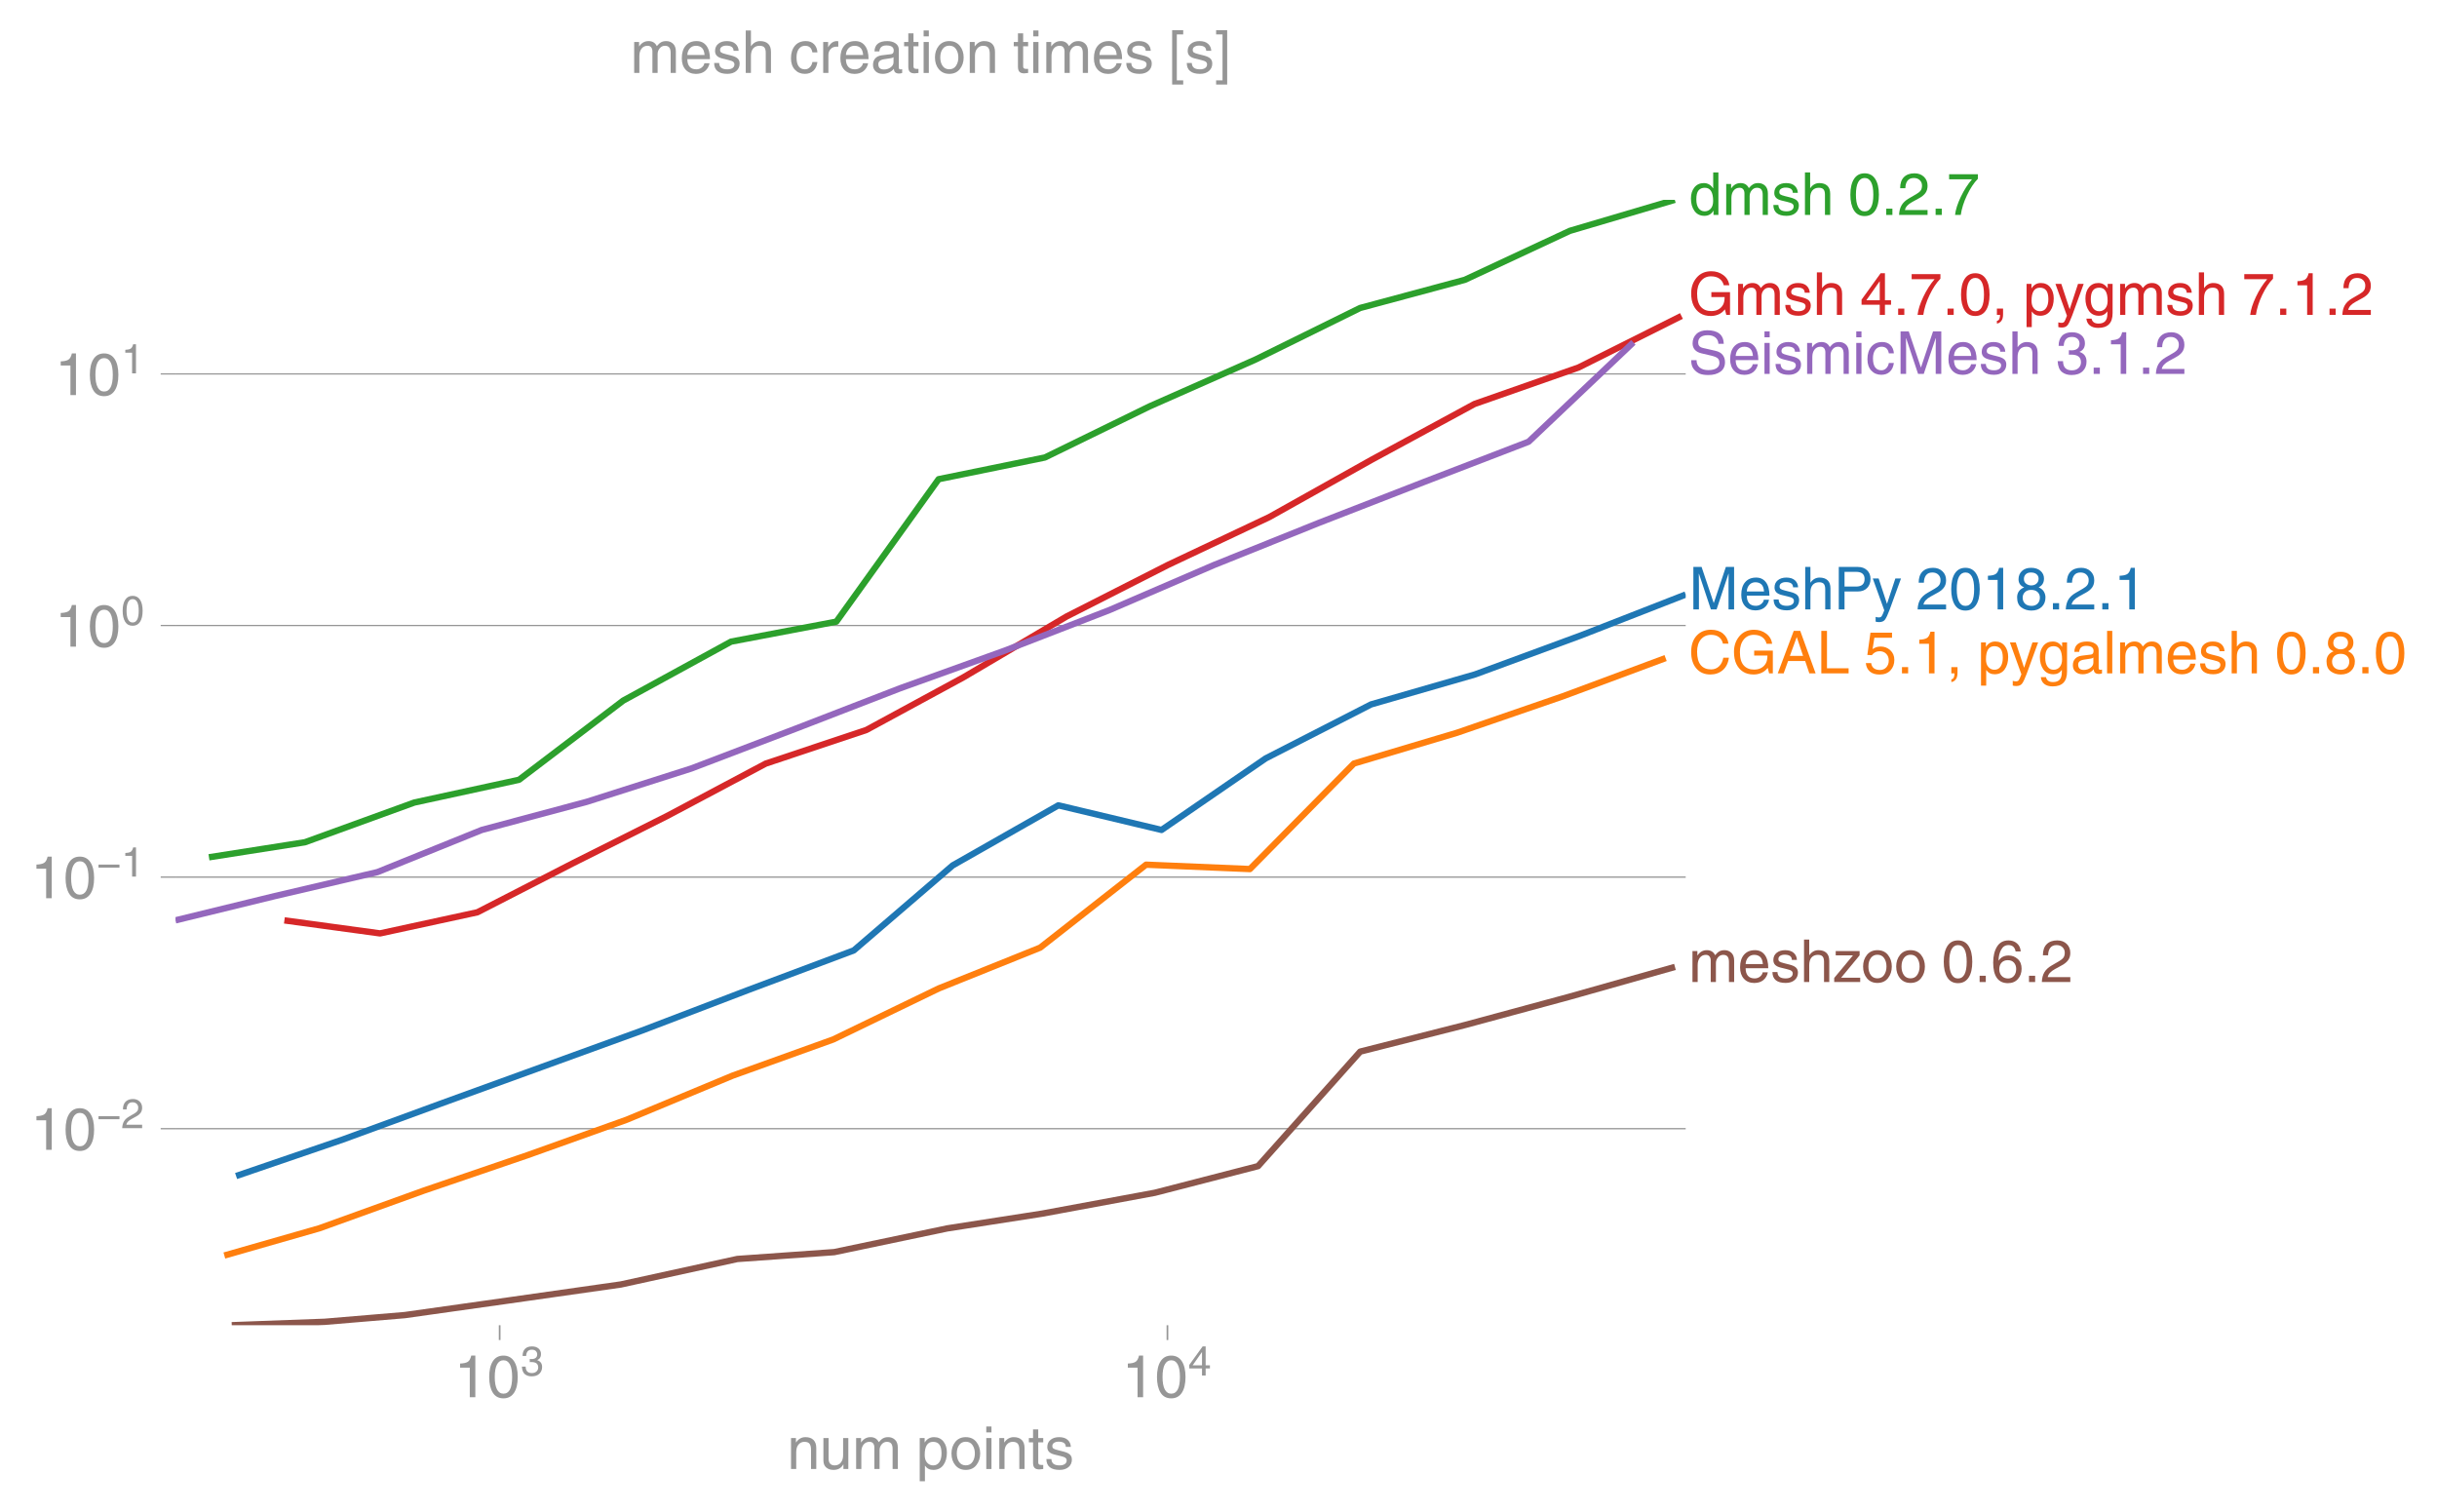
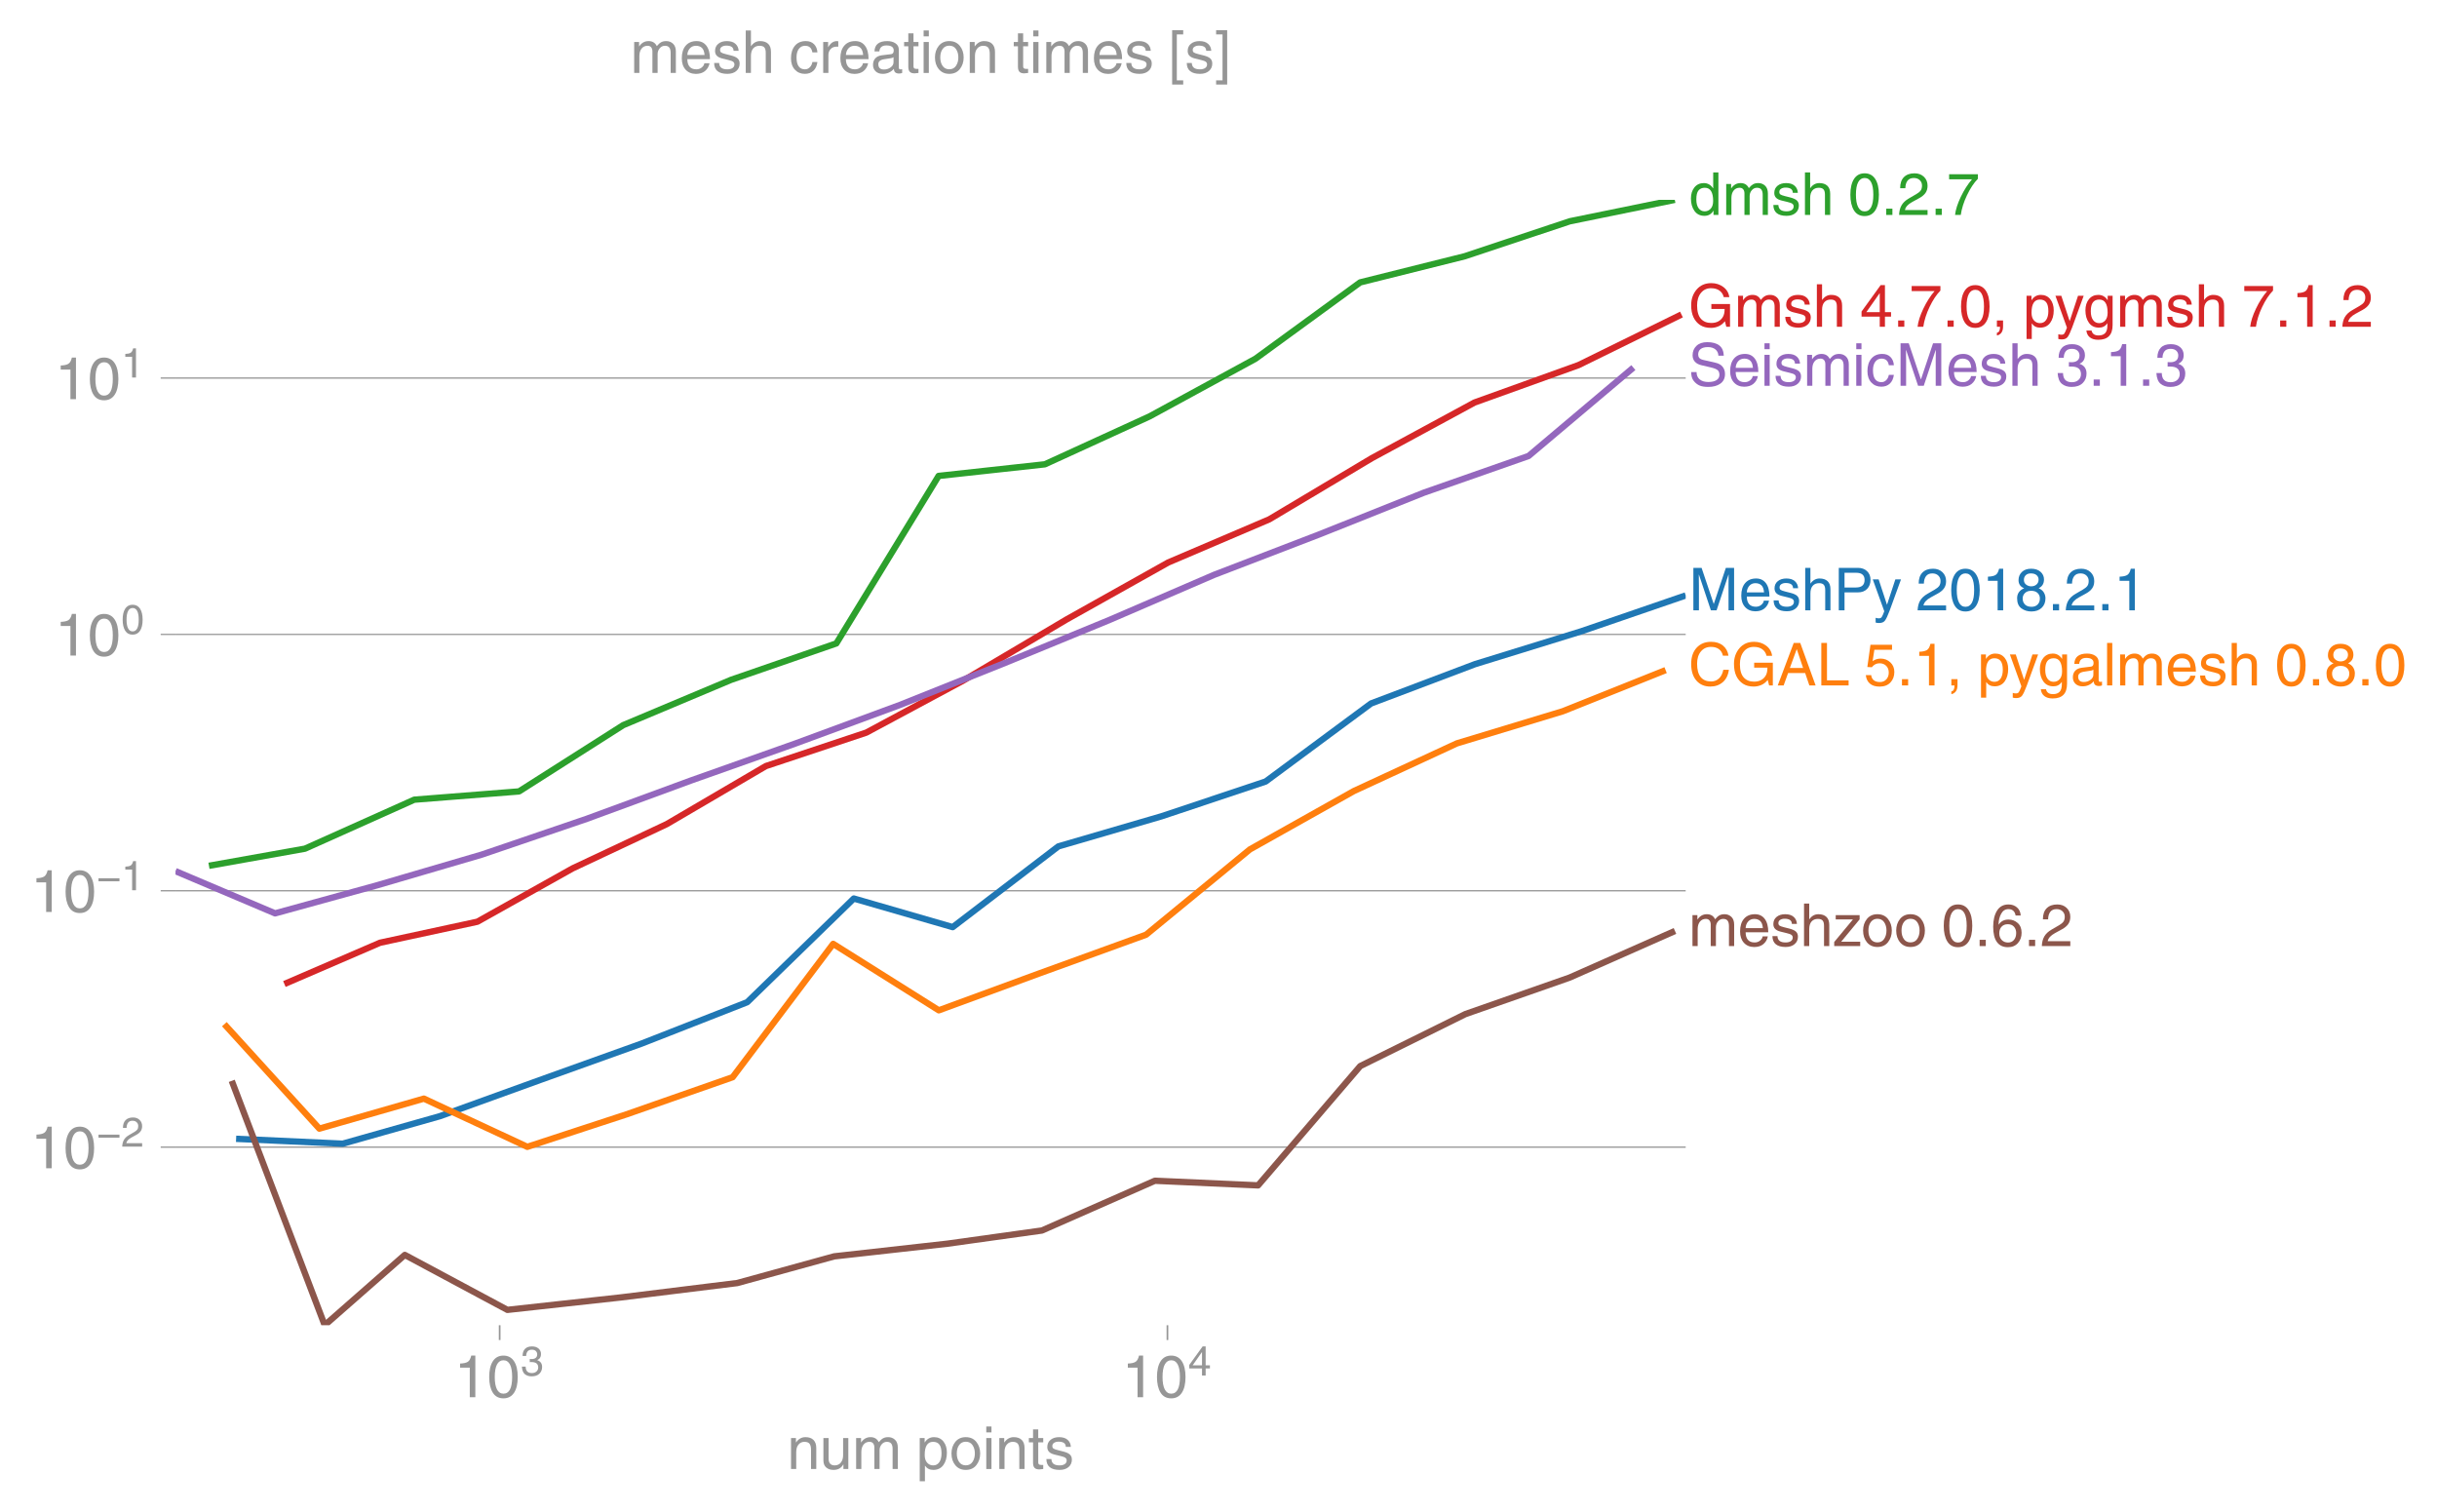
<svg xmlns="http://www.w3.org/2000/svg" xmlns:xlink="http://www.w3.org/1999/xlink" height="476.609" viewBox="0 0 576.281 357.457" width="768.375">
  <defs>
    <style>*{stroke-linecap:butt;stroke-linejoin:round}</style>
  </defs>
  <g id="figure_1">
    <path d="M0 357.457h576.281V0H0z" fill="none" id="patch_1" />
    <g id="axes_1">
      <path d="M41.5 313.361h357.12V47.25H41.5z" fill="none" id="patch_2" />
      <g id="matplotlib.axis_1">
        <g id="xtick_1">
          <g id="line2d_1">
            <defs>
-               <path d="M0 0v3.5" id="m2abc57629c" stroke="#969696" stroke-width=".4" />
-             </defs>
-             <use x="118.157" xlink:href="#m2abc57629c" y="313.361" fill="#969696" stroke="#969696" stroke-width=".4" />
+               <path d="M0 0v3.5" id="mc812dbef51" stroke="#969696" stroke-width=".4" />
+             </defs>
+             <use x="118.157" xlink:href="#mc812dbef51" y="313.361" fill="#969696" stroke="#969696" stroke-width=".4" />
          </g>
          <g transform="matrix(.14 0 0 -.14 107.377 330.41)" fill="#969696" id="text_1">
            <defs>
              <path d="M35.89 0h-9.374v49.906H10.109v6.985q8.594.28 12.782 2.75Q27.094 62.109 29 70.313h6.89z" id="HelveticaWorld-Regular-49" />
              <path d="M42.484 34.188q0 14.109-3.734 21.156-3.734 7.062-10.969 7.062-7.078 0-10.89-7.062-3.797-7.047-3.797-21.157 0-13.671 3.75-20.937Q20.609 6 27.78 6q7.235 0 10.969 7 3.734 7.016 3.734 21.188zm9.422 0q0-17.297-6.25-26.704-6.25-9.39-17.875-9.39-12.062 0-18.062 9.734-6 9.75-6 26.36 0 17.03 6.14 26.578 6.157 9.547 17.922 9.547 11.625 0 17.875-9.5t6.25-26.626z" id="HelveticaWorld-Regular-48" />
              <path d="M22.406 39.984q2.203-.187 4.594-.187 6.203 0 9.781 2.86 3.594 2.859 3.594 8.656 0 4.687-3.344 7.89-3.343 3.203-9.64 3.203-6.985 0-10.235-4.11-3.234-4.093-3.437-10.983h-8.64q0 10.984 5.765 16.984 5.765 6.016 16.937 6.016 9.922 0 15.828-5.11 5.907-5.094 5.907-13.39 0-10.704-9.032-14.5v-.204q11.72-4 11.72-16.406 0-9.906-6.595-16.265-6.593-6.344-18.703-6.344-9.906 0-16.312 5.203Q4.204 8.5 3.422 21.484H12.5q.203-8.109 4-11.797Q20.313 6 27.484 6q6.938 0 11.141 3.86 4.203 3.859 4.203 9.718 0 6.406-4.016 9.672-4 3.266-12.39 3.266-2 0-4.016-.094z" id="HelveticaWorld-Regular-51" />
            </defs>
            <use transform="translate(0 .173)" xlink:href="#HelveticaWorld-Regular-49" />
            <use transform="translate(55.615 .173)" xlink:href="#HelveticaWorld-Regular-48" />
            <use transform="matrix(.7 0 0 .7 112.146 36.781)" xlink:href="#HelveticaWorld-Regular-51" />
          </g>
        </g>
        <g id="xtick_2">
-           <use x="276.067" xlink:href="#m2abc57629c" y="313.361" fill="#969696" stroke="#969696" stroke-width=".4" id="line2d_2" />
+           <use x="276.067" xlink:href="#mc812dbef51" y="313.361" fill="#969696" stroke="#969696" stroke-width=".4" id="line2d_2" />
          <g transform="matrix(.14 0 0 -.14 265.287 330.41)" fill="#969696" id="text_2">
            <defs>
              <path d="M10.594 24.703h22.61v31.89h-.188zM42 17.093V0h-8.797v17.094H2.484v8.593L34.72 70.314H42v-45.61h10.297v-7.61z" id="HelveticaWorld-Regular-52" />
            </defs>
            <use transform="translate(0 .173)" xlink:href="#HelveticaWorld-Regular-49" />
            <use transform="translate(55.615 .173)" xlink:href="#HelveticaWorld-Regular-48" />
            <use transform="matrix(.7 0 0 .7 112.146 36.781)" xlink:href="#HelveticaWorld-Regular-52" />
          </g>
        </g>
        <g transform="matrix(.14 0 0 -.14 186.133 347.359)" fill="#969696" id="text_3">
          <defs>
            <path d="M49.219 0h-8.844v32.172q0 7.422-2.594 10.578-2.578 3.156-8.578 3.156-5.906 0-9.875-4.5-3.953-4.484-3.953-12.89V0H6.594v52.297h8.297v-7.375h.203q6.203 8.89 15.812 8.89 8.89 0 13.594-4.718 4.719-4.703 4.719-13.5z" id="HelveticaWorld-Regular-110" />
            <path d="M6.11 52.297h8.78V17.578q0-5.765 2.61-8.625Q20.125 6.11 25 6.11q6.781 0 10.594 4.797 3.812 4.813 3.812 12.578v28.813h8.782V0H39.89v7.625l-.188.188q-4.984-9.329-16.61-9.329-7.515 0-12.25 4.094Q6.11 6.688 6.11 14.703z" id="HelveticaWorld-Regular-117" />
            <path d="M6.594 52.297h8.297v-7.375h.203q5.906 8.89 15.812 8.89 9.813 0 13.922-8.5 3.75 4.594 7.266 6.547 3.515 1.953 8.703 1.953 6.781 0 11.484-4.453Q77 44.922 77 36.187V0h-8.781v33.797q0 6.094-2.297 9.094-2.297 3.015-7.422 3.015-5.172 0-8.75-4.203-3.563-4.203-3.563-9.812V0h-8.78v36.188q0 4.53-2.11 7.124-2.094 2.594-6.094 2.594-6.297 0-10.062-4.687-3.766-4.688-3.766-12.703V0H6.594z" id="HelveticaWorld-Regular-109" />
            <path d="M14.984 23.688q0-8.407 4.094-13 4.11-4.579 10.219-4.579 6.687 0 10.39 5.438 3.72 5.453 3.72 14.765 0 10.22-3.563 14.907-3.563 4.687-10.735 4.687-6.984 0-10.562-5.5-3.563-5.5-3.563-16.718zm-8.39 28.609h8.297v-7.375h.203q5.61 8.89 15.625 8.89 10.11 0 15.937-7.359 5.828-7.344 5.828-18.766 0-12.796-5.953-21Q40.578-1.515 29.5-1.515q-9.094 0-13.922 7.032h-.203v-26.22H6.594z" id="HelveticaWorld-Regular-112" />
            <path d="M12.703 26.219q0-8.735 3.953-14.375 3.953-5.64 11.219-5.64 7.531 0 11.438 5.905 3.906 5.907 3.906 14.11 0 8.297-3.907 14.078-3.906 5.797-11.437 5.797-6.969 0-11.078-5.453-4.094-5.438-4.094-14.422zm-8.984 0q0 11.672 6.484 19.625 6.5 7.968 17.672 7.968 11.438 0 17.875-8.062 6.453-8.047 6.453-19.531 0-11.516-6.406-19.625-6.39-8.11-17.922-8.11-11.078 0-17.625 7.86-6.531 7.86-6.531 19.875z" id="HelveticaWorld-Regular-111" />
            <path d="M6.594 61.813v9.968h8.781v-9.969zM15.375 0H6.594v52.297h8.781z" id="HelveticaWorld-Regular-105" />
            <path d="M17.188 45.016V10.984q0-2 1.093-3.046 1.11-1.047 3.938-1.047h3.375V0Q20.797-.688 19-.688q-5.516 0-8.063 2.641-2.53 2.64-2.53 8.547v34.516H1.311v7.28h7.094v14.595h8.781V52.297h8.407v-7.281z" id="HelveticaWorld-Regular-116" />
            <path d="M36.078 37.406q-.187 4.688-3.344 6.735-3.14 2.047-9.047 2.047-4.296 0-7.359-1.907-3.047-1.89-3.047-5.468 0-2.829 1.797-4.172 1.813-1.344 7.828-2.86l8.688-2.187q7.906-2 11.297-5.11 3.406-3.093 3.406-8.656 0-7.719-5.64-12.531-5.641-4.813-15.063-4.813-11 0-16.64 4.563-5.626 4.578-5.735 13.75h8.5q.203-5.422 3.594-8.063 3.39-2.625 10.171-2.625 5.516 0 8.766 2.188 3.25 2.203 3.25 6.11 0 2.78-2.11 4.437-2.093 1.672-8.296 3.078l-10.203 2.5q-6.203 1.562-9.157 4.656-2.953 3.094-2.953 8.031 0 7.72 5.516 12.203 5.531 4.5 14.406 4.5 9.485 0 14.531-4.624 5.047-4.61 5.344-11.782z" id="HelveticaWorld-Regular-115" />
          </defs>
          <use xlink:href="#HelveticaWorld-Regular-110" />
          <use x="55.176" xlink:href="#HelveticaWorld-Regular-117" />
          <use x="109.961" xlink:href="#HelveticaWorld-Regular-109" />
          <use x="192.969" xlink:href="#HelveticaWorld-Regular-32" />
          <use x="217.383" xlink:href="#HelveticaWorld-Regular-112" />
          <use x="273.877" xlink:href="#HelveticaWorld-Regular-111" />
          <use x="329.785" xlink:href="#HelveticaWorld-Regular-105" />
          <use x="351.807" xlink:href="#HelveticaWorld-Regular-110" />
          <use x="406.982" xlink:href="#HelveticaWorld-Regular-116" />
          <use x="434.668" xlink:href="#HelveticaWorld-Regular-115" />
        </g>
      </g>
      <g id="matplotlib.axis_2">
        <g id="ytick_1">
-           <path clip-path="url(#pf39e6c8470)" d="M41.5 266.888h357.12" fill="none" stroke="#969696" stroke-linecap="square" stroke-width=".3" id="line2d_3" />
+           <path clip-path="url(#pb87efa6dbb)" d="M41.5 271.25h357.12" fill="none" stroke="#969696" stroke-linecap="square" stroke-width=".3" id="line2d_3" />
          <g id="line2d_4">
            <defs>
-               <path d="M0 0h-3.5" id="m664f8f4591" stroke="#969696" stroke-width=".3" />
-             </defs>
-             <use x="41.5" xlink:href="#m664f8f4591" y="266.888" fill="#969696" stroke="#969696" stroke-width=".3" />
-           </g>
-           <g transform="matrix(.14 0 0 -.14 7.2 271.913)" fill="#969696" id="text_4">
+               <path d="M0 0h-3.5" id="md6c8472a06" stroke="#969696" stroke-width=".3" />
+             </defs>
+             <use x="41.5" xlink:href="#md6c8472a06" y="271.25" fill="#969696" stroke="#969696" stroke-width=".3" />
+           </g>
+           <g transform="matrix(.14 0 0 -.14 7.2 276.275)" fill="#969696" id="text_4">
            <defs>
              <path d="M54.594 21.578H4v7.328h50.594z" id="HelveticaWorld-Regular-8722" />
              <path d="M4.39 45.125q0 12.39 6.391 18.781 6.406 6.407 17.938 6.407 9.656 0 15.812-5.86 6.157-5.86 6.157-15.14 0-7.22-3.547-12.188-3.532-4.953-10.422-8.703l-12.11-6.64Q13.922 15.921 12.5 8.296h38.188V0H2.593q.39 9.906 4.297 16.5 3.906 6.594 12.203 11.375l12.593 7.328q5.032 2.89 7.329 5.984 2.297 3.094 2.297 8.516 0 5.375-3.766 9.031-3.75 3.672-10.156 3.672-7.078 0-10.594-4.672-3.516-4.656-3.61-12.609z" id="HelveticaWorld-Regular-50" />
            </defs>
            <use transform="translate(0 .173)" xlink:href="#HelveticaWorld-Regular-49" />
            <use transform="translate(55.615 .173)" xlink:href="#HelveticaWorld-Regular-48" />
            <use transform="matrix(.7 0 0 .7 112.146 36.781)" xlink:href="#HelveticaWorld-Regular-8722" />
            <use transform="matrix(.7 0 0 .7 153.161 36.781)" xlink:href="#HelveticaWorld-Regular-50" />
          </g>
        </g>
        <g id="ytick_2">
-           <path clip-path="url(#pf39e6c8470)" d="M41.5 207.397h357.12" fill="none" stroke="#969696" stroke-linecap="square" stroke-width=".3" id="line2d_5" />
-           <use x="41.5" xlink:href="#m664f8f4591" y="207.397" fill="#969696" stroke="#969696" stroke-width=".3" id="line2d_6" />
-           <g transform="matrix(.14 0 0 -.14 7.2 212.422)" fill="#969696" id="text_5">
+           <path clip-path="url(#pb87efa6dbb)" d="M41.5 210.63h357.12" fill="none" stroke="#969696" stroke-linecap="square" stroke-width=".3" id="line2d_5" />
+           <use x="41.5" xlink:href="#md6c8472a06" y="210.629" fill="#969696" stroke="#969696" stroke-width=".3" id="line2d_6" />
+           <g transform="matrix(.14 0 0 -.14 7.2 215.654)" fill="#969696" id="text_5">
            <use transform="translate(0 .173)" xlink:href="#HelveticaWorld-Regular-49" />
            <use transform="translate(55.615 .173)" xlink:href="#HelveticaWorld-Regular-48" />
            <use transform="matrix(.7 0 0 .7 112.146 36.781)" xlink:href="#HelveticaWorld-Regular-8722" />
            <use transform="matrix(.7 0 0 .7 153.161 36.781)" xlink:href="#HelveticaWorld-Regular-49" />
          </g>
        </g>
        <g id="ytick_3">
-           <path clip-path="url(#pf39e6c8470)" d="M41.5 147.906h357.12" fill="none" stroke="#969696" stroke-linecap="square" stroke-width=".3" id="line2d_7" />
-           <use x="41.5" xlink:href="#m664f8f4591" y="147.906" fill="#969696" stroke="#969696" stroke-width=".3" id="line2d_8" />
-           <g transform="matrix(.14 0 0 -.14 12.94 152.93)" fill="#969696" id="text_6">
+           <path clip-path="url(#pb87efa6dbb)" d="M41.5 150.009h357.12" fill="none" stroke="#969696" stroke-linecap="square" stroke-width=".3" id="line2d_7" />
+           <use x="41.5" xlink:href="#md6c8472a06" y="150.009" fill="#969696" stroke="#969696" stroke-width=".3" id="line2d_8" />
+           <g transform="matrix(.14 0 0 -.14 12.94 155.034)" fill="#969696" id="text_6">
            <use transform="translate(0 .173)" xlink:href="#HelveticaWorld-Regular-49" />
            <use transform="translate(55.615 .173)" xlink:href="#HelveticaWorld-Regular-48" />
            <use transform="matrix(.7 0 0 .7 112.146 36.781)" xlink:href="#HelveticaWorld-Regular-48" />
          </g>
        </g>
        <g id="ytick_4">
-           <path clip-path="url(#pf39e6c8470)" d="M41.5 88.415h357.12" fill="none" stroke="#969696" stroke-linecap="square" stroke-width=".3" id="line2d_9" />
-           <use x="41.5" xlink:href="#m664f8f4591" y="88.415" fill="#969696" stroke="#969696" stroke-width=".3" id="line2d_10" />
-           <g transform="matrix(.14 0 0 -.14 12.94 93.44)" fill="#969696" id="text_7">
+           <path clip-path="url(#pb87efa6dbb)" d="M41.5 89.389h357.12" fill="none" stroke="#969696" stroke-linecap="square" stroke-width=".3" id="line2d_9" />
+           <use x="41.5" xlink:href="#md6c8472a06" y="89.389" fill="#969696" stroke="#969696" stroke-width=".3" id="line2d_10" />
+           <g transform="matrix(.14 0 0 -.14 12.94 94.413)" fill="#969696" id="text_7">
            <use transform="translate(0 .173)" xlink:href="#HelveticaWorld-Regular-49" />
            <use transform="translate(55.615 .173)" xlink:href="#HelveticaWorld-Regular-48" />
            <use transform="matrix(.7 0 0 .7 112.146 36.781)" xlink:href="#HelveticaWorld-Regular-49" />
          </g>
        </g>
      </g>
-       <path clip-path="url(#pf39e6c8470)" d="M49.414 202.714l22.7-3.558 25.856-9.388 24.763-5.381 24.634-18.721 25.514-13.948 24.894-4.727 24.183-33.681 25.123-5.131 24.764-12.09 25.051-11.076 24.741-12.19 24.753-6.657 24.835-11.581 24.814-7.336" fill="none" stroke="#2ca02c" stroke-linecap="square" stroke-width="1.5" id="line2d_11" />
-       <path clip-path="url(#pf39e6c8470)" d="M55.831 278.082l25.206-8.624 23.007-8.429 24.174-8.772 23.488-8.532 24.988-9.548 25.207-9.448 23.387-20.1 24.983-14.2 24.403 5.818 24.624-16.919 24.919-12.762 24.587-7.093 25.108-9.25 24.708-9.643" fill="none" stroke="#1f77b4" stroke-linecap="square" stroke-width="1.5" id="line2d_12" />
-       <path clip-path="url(#pf39e6c8470)" d="M54.803 313.361l21.98-.81 18.941-1.587 24.26-3.42 26.843-3.821 27.52-6.024 22.91-1.623 26.753-5.612 22.377-3.482 26.716-4.946 24.398-6.298 24.157-27.078 24.865-6.31 24.65-6.676 24.909-7.04" fill="none" stroke="#8c564b" stroke-linecap="square" stroke-width="1.5" id="line2d_13" />
-       <path clip-path="url(#pf39e6c8470)" d="M53.053 296.876l22.465-6.436 24.715-8.915 24.46-8.358 23.475-8.389 25.082-10.435 23.77-8.548 24.983-12.078 23.98-9.645 25.033-19.61 24.551 1.035 24.593-24.953 24.36-7.269 25.059-8.634 24.292-9.035" fill="none" stroke="#ff7f0e" stroke-linecap="square" stroke-width="1.5" id="line2d_14" />
-       <path clip-path="url(#pf39e6c8470)" d="M67.249 217.632l22.62 3.079 23.016-4.993 22.523-11.563 22.255-11.162 23.443-12.45 23.744-7.922 22.964-12.457 24.407-14.393 24.01-12.209 23.922-11.295 24.24-13.578 24.285-13.165 24.615-8.634 24.325-12.176" fill="none" stroke="#d62728" stroke-linecap="square" stroke-width="1.5" id="line2d_15" />
-       <path clip-path="url(#pf39e6c8470)" d="M41.5 217.621l23.553-5.748 24.192-5.655 24.67-9.969 24.823-6.649 24.725-7.88 24.715-9.426 24.69-9.552 24.781-8.912 24.7-9.575 24.73-10.656 24.843-9.98 24.767-9.635 24.782-9.536 24.775-23.492" fill="none" stroke="#9467bd" stroke-linecap="square" stroke-width="1.5" id="line2d_16" />
+       <path clip-path="url(#pb87efa6dbb)" d="M49.414 204.725l22.7-4.05L97.97 189.09l24.763-1.952 24.634-15.67 25.514-10.72 24.894-8.607 24.183-39.605 25.123-2.747 24.764-11.33 25.051-13.64 24.741-18.043 24.753-6.186 24.835-8.27 24.814-5.07" fill="none" stroke="#2ca02c" stroke-linecap="square" stroke-width="1.5" id="line2d_11" />
+       <path clip-path="url(#pb87efa6dbb)" d="M55.831 269.283l25.206 1.154 23.007-6.512 24.174-8.735 23.488-8.42 24.988-9.79 25.207-24.518 23.387 6.764 24.983-19.089 24.403-7.12 24.624-8.225 24.919-18.45 24.587-9.298 25.108-7.758 24.708-8.49" fill="none" stroke="#1f77b4" stroke-linecap="square" stroke-width="1.5" id="line2d_12" />
+       <path clip-path="url(#pb87efa6dbb)" d="M54.803 255.574l21.98 57.787 18.941-16.627 24.26 12.996 26.843-2.945 27.52-3.401 22.91-6.306 26.753-2.994 22.377-3.121 26.716-11.765 24.398 1.094 24.157-28.204 24.865-12.298 24.65-8.633 24.909-11.024" fill="none" stroke="#8c564b" stroke-linecap="square" stroke-width="1.5" id="line2d_13" />
+       <path clip-path="url(#pb87efa6dbb)" d="M53.053 242.177l22.465 24.698 24.715-7.097 24.46 11.399 23.475-7.686 25.082-8.774 23.77-31.533 24.983 15.713 23.98-8.803 25.033-9.074 24.551-20.173 24.593-13.803 24.36-11.27 25.059-7.596 24.292-9.72" fill="none" stroke="#ff7f0e" stroke-linecap="square" stroke-width="1.5" id="line2d_14" />
+       <path clip-path="url(#pb87efa6dbb)" d="M67.249 232.676l22.62-9.759 23.016-4.969 22.523-12.612 22.255-10.464 23.443-13.73 23.744-7.909 22.964-12.326 24.407-14.436 24.01-13.456 23.922-10.216 24.24-14.46 24.285-13.157 24.615-8.859 24.325-11.954" fill="none" stroke="#d62728" stroke-linecap="square" stroke-width="1.5" id="line2d_15" />
+       <path clip-path="url(#pb87efa6dbb)" d="M41.5 205.987l23.553 9.984 24.192-6.658 24.67-7.23 24.823-8.463 24.725-9.086 24.715-8.757 24.69-9.11 24.781-9.917 24.7-10.155 24.73-10.662 24.843-9.548 24.767-9.88 24.782-8.685 24.775-20.897" fill="none" stroke="#9467bd" stroke-linecap="square" stroke-width="1.5" id="line2d_16" />
      <g transform="matrix(.14 0 0 -.14 399.299 50.825)" fill="#2ca02c" id="text_8">
        <defs>
          <path d="M13.094 26.313q0-9.704 3.844-14.954 3.859-5.25 10.265-5.25 6.094 0 10.188 4.485 4.109 4.5 4.109 13.094 0 11.03-3.5 16.625-3.484 5.593-10.61 5.593-6.78 0-10.546-4.453-3.75-4.437-3.75-15.14zM50.39 0h-8.297v7.172h-.203q-4.97-8.688-15.078-8.688-10.891 0-16.86 8.297Q4 15.094 4 27.688q0 11.625 5.906 18.875 5.922 7.25 15.875 7.25 9.813 0 15.625-8.891l.203.594V71.78h8.782z" id="HelveticaWorld-Regular-100" />
          <path d="M49.219 0h-8.844v34.188q0 6.296-2.438 9-2.437 2.718-7.953 2.718-6.797 0-10.703-4.406-3.906-4.39-3.906-12.984V0H6.594v71.781h8.781V45.312h.203q6 8.5 15.328 8.5 8.594 0 13.453-4.5 4.86-4.484 4.86-13.718z" id="HelveticaWorld-Regular-104" />
          <path d="M19.094 0H8.687v10.594h10.407z" id="HelveticaWorld-Regular-46" />
          <path d="M3.719 68.797h48.578v-7.719Q42.28 50.875 33.984 33.484 25.687 16.11 23.391 0h-9.672q1.469 13.281 9.719 30.531 8.25 17.266 18.953 29.672H3.719z" id="HelveticaWorld-Regular-55" />
        </defs>
        <use xlink:href="#HelveticaWorld-Regular-100" />
        <use x="56.982" xlink:href="#HelveticaWorld-Regular-109" />
        <use x="139.99" xlink:href="#HelveticaWorld-Regular-115" />
        <use x="189.99" xlink:href="#HelveticaWorld-Regular-104" />
        <use x="245.166" xlink:href="#HelveticaWorld-Regular-32" />
        <use x="269.58" xlink:href="#HelveticaWorld-Regular-48" />
        <use x="325.195" xlink:href="#HelveticaWorld-Regular-46" />
        <use x="352.979" xlink:href="#HelveticaWorld-Regular-50" />
        <use x="408.594" xlink:href="#HelveticaWorld-Regular-46" />
        <use x="436.377" xlink:href="#HelveticaWorld-Regular-55" />
      </g>
-       <g transform="matrix(.14 0 0 -.14 399.299 144.107)" fill="#1f77b4" id="text_9">
+       <g transform="matrix(.14 0 0 -.14 399.299 144.323)" fill="#1f77b4" id="text_9">
        <defs>
          <path d="M67.484 0v42.39q0 .829.094 8.126t.094 9.78h-.281L47.312 0h-9.609L17.578 60.203h-.297q0-3.61.094-10.297.11-6.687.11-7.515V0H8.108v71.781h13.86L42.39 11.078h.28l20.313 60.703h13.922V0z" id="HelveticaWorld-Regular-77" />
          <path d="M42.484 30.328q-.687 8.485-4.5 12.031-3.797 3.547-10.109 3.547-6.39 0-10.328-4.5-3.922-4.484-4.172-11.078zm8.391-13.922q-1.453-8.11-7.953-13.422-5.719-4.5-15.047-4.593-10.984.093-17.438 7.203Q4 12.704 4 24.704q0 13.78 6.64 21.437 6.641 7.672 18.47 7.672 10.593 0 16.546-7.922 5.953-7.907 5.953-22.594H13.375q0-8.203 3.813-12.703Q21 6.109 28.608 6.109q5.375 0 9.235 3.235 3.86 3.25 4.25 7.062z" id="HelveticaWorld-Regular-101" />
          <path d="M17.828 38.625H37.11q7.282 0 10.938 3.188 3.656 3.203 3.656 9.703 0 5.812-3.516 8.89-3.515 3.078-10.687 3.078H17.828zm0-38.625H8.11v71.781h32.266q9.625 0 15.484-5.594 5.86-5.593 5.86-14.578 0-9.328-5.672-15.312-5.656-5.969-15.672-5.969H17.828z" id="HelveticaWorld-Regular-80" />
          <path d="M39.016 52.297h9.562L29.891.984q-.5-1.375-.985-2.593-4.25-11.329-7.328-15.547-3.078-4.235-9.953-4.235-3.61 0-5.906.782v8.015q2.484-.89 5.468-.89 3.22 0 4.704 2.03 1.5 2.032 4.421 9.938L.875 52.297h9.922L24.812 9.719H25z" id="HelveticaWorld-Regular-121" />
          <path d="M27.594 40.578q5.422 0 8.953 3.094 3.547 3.11 3.547 8.234 0 4.594-3.407 7.547-3.39 2.953-9.687 2.953-5.61 0-8.672-3.11-3.047-3.093-3.047-7.874 0-5.125 3.813-7.984 3.812-2.86 8.5-2.86zm.093-7.562q-6.78 0-10.64-3.766-3.86-3.766-3.86-9.234 0-6.297 3.907-10.157Q21 6 28.219 6q6.406 0 10.234 3.86 3.828 3.859 3.828 10.265 0 5.469-3.828 9.172-3.828 3.719-10.766 3.719zM49.22 52.203q0-10.594-9.032-14.797 6.204-2.781 8.86-7.36 2.656-4.562 2.656-9.733 0-10.016-6.453-16.125-6.438-6.094-17.375-6.094-9.563 0-16.813 5.25-7.25 5.25-7.25 17.062 0 11.922 11.907 16.907-9.516 3.796-9.516 13.671 0 8.297 5.64 13.813 5.641 5.516 15.641 5.516 10.016 0 15.875-5.204 5.86-5.203 5.86-12.906z" id="HelveticaWorld-Regular-56" />
        </defs>
        <use xlink:href="#HelveticaWorld-Regular-77" />
        <use x="85.01" xlink:href="#HelveticaWorld-Regular-101" />
        <use x="140.43" xlink:href="#HelveticaWorld-Regular-115" />
        <use x="190.43" xlink:href="#HelveticaWorld-Regular-104" />
        <use x="245.605" xlink:href="#HelveticaWorld-Regular-80" />
        <use x="310.254" xlink:href="#HelveticaWorld-Regular-121" />
        <use x="359.863" xlink:href="#HelveticaWorld-Regular-32" />
        <use x="384.277" xlink:href="#HelveticaWorld-Regular-50" />
        <use x="439.893" xlink:href="#HelveticaWorld-Regular-48" />
        <use x="495.508" xlink:href="#HelveticaWorld-Regular-49" />
        <use x="551.123" xlink:href="#HelveticaWorld-Regular-56" />
        <use x="606.738" xlink:href="#HelveticaWorld-Regular-46" />
        <use x="634.521" xlink:href="#HelveticaWorld-Regular-50" />
        <use x="690.137" xlink:href="#HelveticaWorld-Regular-46" />
        <use x="717.92" xlink:href="#HelveticaWorld-Regular-49" />
      </g>
-       <g transform="matrix(.14 0 0 -.14 399.299 232.21)" fill="#8c564b" id="text_10">
+       <g transform="matrix(.14 0 0 -.14 399.299 223.708)" fill="#8c564b" id="text_10">
        <defs>
          <path d="M14.11 7.328h32.187V0H2.39v6.89l31.64 38.126H4.938v7.28h40.374v-7.171z" id="HelveticaWorld-Regular-122" />
          <path d="M14.11 21.578q0-6.875 4.093-11.234Q22.313 6 28.906 6q6.297 0 10.032 4.438 3.734 4.453 3.734 11.687 0 6.297-3.688 10.547-3.687 4.25-10.468 4.25-6.594 0-10.5-4.156-3.907-4.157-3.907-11.188zM41.702 51.61q-.984 5.375-3.984 8.078-3 2.72-8.125 2.72-8.11 0-12.36-7.923-4.25-7.906-4.343-18.109l.203-.188q5.61 8.641 16.687 8.641 8.844 0 15.438-5.86 6.593-5.859 6.593-16.452 0-10.5-6.25-17.47-6.25-6.952-16.843-6.952-12.219 0-18.563 8.687-6.344 8.703-6.344 25.938 0 16.593 6.485 27.093 6.5 10.5 19.484 10.5 8.407 0 14.219-5.015 5.813-5 6.297-13.688z" id="HelveticaWorld-Regular-54" />
        </defs>
        <use xlink:href="#HelveticaWorld-Regular-109" />
        <use x="83.008" xlink:href="#HelveticaWorld-Regular-101" />
        <use x="138.428" xlink:href="#HelveticaWorld-Regular-115" />
        <use x="188.428" xlink:href="#HelveticaWorld-Regular-104" />
        <use x="243.604" xlink:href="#HelveticaWorld-Regular-122" />
        <use x="291.072" xlink:href="#HelveticaWorld-Regular-111" />
        <use x="346.98" xlink:href="#HelveticaWorld-Regular-111" />
        <use x="402.889" xlink:href="#HelveticaWorld-Regular-32" />
        <use x="427.303" xlink:href="#HelveticaWorld-Regular-48" />
        <use x="482.918" xlink:href="#HelveticaWorld-Regular-46" />
        <use x="510.701" xlink:href="#HelveticaWorld-Regular-54" />
        <use x="566.316" xlink:href="#HelveticaWorld-Regular-46" />
        <use x="594.1" xlink:href="#HelveticaWorld-Regular-50" />
      </g>
-       <g transform="matrix(.14 0 0 -.14 399.299 159.223)" fill="#ff7f0e" id="text_11">
+       <g transform="matrix(.14 0 0 -.14 399.299 162.075)" fill="#ff7f0e" id="text_11">
        <defs>
          <path d="M58.016 50.203q-1.625 7.313-6.782 11.094-5.14 3.797-13.343 3.797-10.594 0-17.047-7.703-6.438-7.688-6.438-20.766 0-15.14 6.094-22.547 6.11-7.39 17.688-7.39 7.609 0 13.093 5.046 5.5 5.063 7.407 14.688h9.421Q66.22 12.594 57.625 5.344t-20.906-7.25q-14.703 0-23.516 10.11Q4.391 18.311 4.391 36.28q0 17.328 9.203 27.36 9.203 10.047 24.297 10.047 12.5 0 20.265-6.454 7.766-6.437 9.235-17.03z" id="HelveticaWorld-Regular-67" />
          <path d="M38.484 38.375h31.532V0h-6.297l-2.344 9.281Q56.781 3.421 50.578.75q-6.187-2.656-12.875-2.656-10.797 0-18.047 4.703-7.25 4.719-11.265 13.015-4 8.313-4 20.72 0 15.468 9.203 26.312 9.203 10.843 24.781 10.843 11.625 0 20.313-6.5Q67.39 60.688 68.796 50h-9.375q-1.703 7.078-7.219 11.078-5.516 4.016-14.312 4.016-10.594 0-17.047-7.985-6.438-7.984-6.438-21.125 0-15.28 6.39-22.437Q27.204 6.39 38.282 6.39q7.235 0 12.235 2.859 5 2.86 7.687 7.766 2.688 4.906 2.688 13.062H38.484z" id="HelveticaWorld-Regular-71" />
          <path d="M44 29.5L33.406 61.078h-.203L21.687 29.5zm-25.297-8.594L11.188 0h-9.97l27 71.781h10.985L65.187 0H54.594l-7.078 20.906z" id="HelveticaWorld-Regular-65" />
          <path d="M17.672 8.594h36.531V0H8.11v71.781h9.563z" id="HelveticaWorld-Regular-76" />
          <path d="M14.703 40.922q5.813 4.39 13.625 4.39 9.469 0 16.281-6.296 6.813-6.297 6.813-16.22 0-10.78-6.578-17.796-6.563-7-18.422-7-10.313 0-16.266 5.047Q4.203 8.109 3.22 17.39h9.094q.671-5.672 4.437-8.672 3.766-3 10.453-3 6.485 0 10.64 4.484Q42 14.703 42 21.688q0 7.125-4.36 11.421-4.343 4.297-11.218 4.297-7.813 0-13.047-6.687l-7.563.39 5.266 37.594h36.438v-8.5H17.672z" id="HelveticaWorld-Regular-53" />
          <path d="M8.688 10.594h10.406V.78q0-7.422-3.078-11.172-3.078-3.765-7.328-4.312v4.594Q14.015-9.422 14.015 0H8.687z" id="HelveticaWorld-Regular-44" />
          <path d="M12.984 26.313q0-9.61 3.813-14.907Q20.609 6.11 27.094 6.11q6.312 0 10.312 4.579 4 4.593 4 13 0 11.03-3.5 16.625-3.484 5.593-10.61 5.593-7.171 0-10.75-4.765-3.562-4.766-3.562-14.828zM49.812 2.983q0-12.609-6.062-18.797-6.047-6.203-18.266-6.203-8.78 0-13.984 4.047Q6.297-13.922 5.516-6.39h8.796q.672-3.812 3.532-6.062 2.86-2.25 8.281-2.25 7.375 0 11.125 3.969 3.766 3.953 3.766 12.828v3.719h-.188q-4.937-7.329-13.922-7.329-11.187 0-17.093 8.25-5.907 8.25-5.907 20.953 0 11.625 5.953 18.875 5.97 7.25 15.829 7.25 9.906 0 15.625-8.89h.187v7.375h8.313z" id="HelveticaWorld-Regular-103" />
          <path d="M38.375 26.703q-.969-1.015-3.828-1.656-2.86-.625-10.672-1.656-5.766-.688-8.469-2.844-2.703-2.14-2.703-5.656 0-4.297 2.281-6.688 2.297-2.39 7.329-2.39 6.296 0 11.171 3.578 4.891 3.593 4.891 8.718zM6.203 36.375q.297 8.844 5.734 13.14 5.454 4.297 15.844 4.297 8.297 0 13.907-3.765 5.624-3.75 5.624-10.844V9.078Q47.313 6 50.094 6q1.125 0 2.89.39V0Q50.594-.984 48-.984q-4.5 0-6.703 1.921-2.188 1.938-2.281 6.047-7.516-8.5-18.891-8.5-7.422 0-11.922 4.204Q3.72 6.89 3.72 13.624q0 6.89 3.906 11.125Q11.531 29 19 29.89l15.516 1.891q4.203.64 4.203 6.203 0 4.11-3.047 6.297-3.047 2.203-9.25 2.203-5.516 0-8.485-2.437-2.953-2.438-3.53-7.672z" id="HelveticaWorld-Regular-97" />
          <path d="M15.375 0H6.594v71.781h8.781z" id="HelveticaWorld-Regular-108" />
        </defs>
        <use xlink:href="#HelveticaWorld-Regular-67" />
        <use x="72.314" xlink:href="#HelveticaWorld-Regular-71" />
        <use x="149.414" xlink:href="#HelveticaWorld-Regular-65" />
        <use x="216.113" xlink:href="#HelveticaWorld-Regular-76" />
        <use x="271.729" xlink:href="#HelveticaWorld-Regular-32" />
        <use x="296.143" xlink:href="#HelveticaWorld-Regular-53" />
        <use x="351.758" xlink:href="#HelveticaWorld-Regular-46" />
        <use x="379.541" xlink:href="#HelveticaWorld-Regular-49" />
        <use x="435.156" xlink:href="#HelveticaWorld-Regular-44" />
        <use x="462.939" xlink:href="#HelveticaWorld-Regular-32" />
        <use x="487.354" xlink:href="#HelveticaWorld-Regular-112" />
        <use x="541.848" xlink:href="#HelveticaWorld-Regular-121" />
        <use x="589.457" xlink:href="#HelveticaWorld-Regular-103" />
        <use x="645.365" xlink:href="#HelveticaWorld-Regular-97" />
        <use x="700.297" xlink:href="#HelveticaWorld-Regular-108" />
        <use x="722.318" xlink:href="#HelveticaWorld-Regular-109" />
        <use x="805.326" xlink:href="#HelveticaWorld-Regular-101" />
        <use x="860.746" xlink:href="#HelveticaWorld-Regular-115" />
        <use x="910.746" xlink:href="#HelveticaWorld-Regular-104" />
        <use x="965.922" xlink:href="#HelveticaWorld-Regular-32" />
        <use x="990.336" xlink:href="#HelveticaWorld-Regular-48" />
        <use x="1045.951" xlink:href="#HelveticaWorld-Regular-46" />
        <use x="1073.734" xlink:href="#HelveticaWorld-Regular-56" />
        <use x="1129.35" xlink:href="#HelveticaWorld-Regular-46" />
        <use x="1157.133" xlink:href="#HelveticaWorld-Regular-48" />
      </g>
-       <g transform="matrix(.14 0 0 -.14 399.299 74.452)" fill="#d62728" id="text_12">
+       <g transform="matrix(.14 0 0 -.14 399.299 77.263)" fill="#d62728" id="text_12">
        <use xlink:href="#HelveticaWorld-Regular-71" />
        <use x="77.1" xlink:href="#HelveticaWorld-Regular-109" />
        <use x="160.107" xlink:href="#HelveticaWorld-Regular-115" />
        <use x="210.107" xlink:href="#HelveticaWorld-Regular-104" />
        <use x="265.283" xlink:href="#HelveticaWorld-Regular-32" />
        <use x="289.697" xlink:href="#HelveticaWorld-Regular-52" />
        <use x="345.313" xlink:href="#HelveticaWorld-Regular-46" />
        <use x="373.096" xlink:href="#HelveticaWorld-Regular-55" />
        <use x="428.711" xlink:href="#HelveticaWorld-Regular-46" />
        <use x="456.494" xlink:href="#HelveticaWorld-Regular-48" />
        <use x="512.109" xlink:href="#HelveticaWorld-Regular-44" />
        <use x="539.893" xlink:href="#HelveticaWorld-Regular-32" />
        <use x="564.307" xlink:href="#HelveticaWorld-Regular-112" />
        <use x="618.801" xlink:href="#HelveticaWorld-Regular-121" />
        <use x="666.41" xlink:href="#HelveticaWorld-Regular-103" />
        <use x="722.318" xlink:href="#HelveticaWorld-Regular-109" />
        <use x="805.326" xlink:href="#HelveticaWorld-Regular-115" />
        <use x="855.326" xlink:href="#HelveticaWorld-Regular-104" />
        <use x="910.502" xlink:href="#HelveticaWorld-Regular-32" />
        <use x="934.916" xlink:href="#HelveticaWorld-Regular-55" />
        <use x="990.531" xlink:href="#HelveticaWorld-Regular-46" />
        <use x="1018.314" xlink:href="#HelveticaWorld-Regular-49" />
        <use x="1073.93" xlink:href="#HelveticaWorld-Regular-46" />
        <use x="1101.713" xlink:href="#HelveticaWorld-Regular-50" />
      </g>
-       <g transform="matrix(.14 0 0 -.14 399.299 88.41)" fill="#9467bd" id="text_13">
+       <g transform="matrix(.14 0 0 -.14 399.299 91.222)" fill="#9467bd" id="text_13">
        <defs>
          <path d="M50.39 50.781q-.296 6.844-5.109 10.719-4.797 3.875-12.656 3.875-7.922 0-12.172-3.25-4.234-3.234-4.234-9.344 0-3.265 1.843-5.61 1.86-2.343 6.641-3.468l20.516-4.687q8.297-1.813 12.297-6.875 4.015-5.047 4.015-12.313 0-10.64-7.812-16.187-7.813-5.547-20.313-5.547-9.531 0-15.031 2.437-5.484 2.453-9.734 7.766-4.25 5.328-4.25 14.89h9.093q0-8 5.313-12.406 5.328-4.39 14.5-4.39 8.89 0 13.844 3.156 4.953 3.156 4.953 8.953 0 5.281-2.953 7.89Q46.188 29 37.594 31l-15.469 3.625q-7.719 1.75-11.531 6.125Q6.78 45.125 6.78 51.516q0 9.672 6.516 15.922 6.531 6.25 18.203 6.25 13.172 0 20.328-5.5 7.156-5.485 7.688-17.407z" id="HelveticaWorld-Regular-83" />
          <path d="M39.594 34.719q-1.89 11.187-12.39 11.187-6.5 0-10.454-5.203-3.953-5.203-3.953-14.484 0-10.11 3.656-15.11 3.672-5 10.64-5 4.688 0 8.11 3.438 3.422 3.437 4.39 8.953h8.5q-1.312-9.703-6.859-14.86-5.547-5.156-14.328-5.156-10.297 0-16.89 7.047-6.594 7.063-6.594 19.172 0 13.281 6.594 21.188 6.593 7.922 18.5 7.922 8.687 0 13.843-5.204 5.157-5.203 5.735-13.89z" id="HelveticaWorld-Regular-99" />
        </defs>
        <use xlink:href="#HelveticaWorld-Regular-83" />
        <use x="66.211" xlink:href="#HelveticaWorld-Regular-101" />
        <use x="121.631" xlink:href="#HelveticaWorld-Regular-105" />
        <use x="143.652" xlink:href="#HelveticaWorld-Regular-115" />
        <use x="193.652" xlink:href="#HelveticaWorld-Regular-109" />
        <use x="276.66" xlink:href="#HelveticaWorld-Regular-105" />
        <use x="298.682" xlink:href="#HelveticaWorld-Regular-99" />
        <use x="349.951" xlink:href="#HelveticaWorld-Regular-77" />
        <use x="434.961" xlink:href="#HelveticaWorld-Regular-101" />
        <use x="490.381" xlink:href="#HelveticaWorld-Regular-115" />
        <use x="540.381" xlink:href="#HelveticaWorld-Regular-104" />
        <use x="595.557" xlink:href="#HelveticaWorld-Regular-32" />
        <use x="619.971" xlink:href="#HelveticaWorld-Regular-51" />
        <use x="675.586" xlink:href="#HelveticaWorld-Regular-46" />
        <use x="703.369" xlink:href="#HelveticaWorld-Regular-49" />
        <use x="758.984" xlink:href="#HelveticaWorld-Regular-46" />
-         <use x="786.768" xlink:href="#HelveticaWorld-Regular-50" />
+         <use x="786.768" xlink:href="#HelveticaWorld-Regular-51" />
      </g>
      <g transform="matrix(.14 0 0 -.14 149.042 17.25)" fill="#969696" id="text_14">
        <defs>
          <path d="M15.375 0H6.594v52.297h8.297v-8.688h.203q5.703 10.203 14.687 10.203 1.422 0 2.297-.296V44.39h-3.266q-5.906 0-9.671-4.016-3.766-4-3.766-9.953z" id="HelveticaWorld-Regular-114" />
          <path d="M14.203-12.5H25v-7.078H6.297v91.797H25v-7.125H14.203z" id="HelveticaWorld-Regular-91" />
          <path d="M13.625 65.094H2.781v7.125h18.703v-91.797H2.781v7.078h10.844z" id="HelveticaWorld-Regular-93" />
        </defs>
        <use xlink:href="#HelveticaWorld-Regular-109" />
        <use x="83.008" xlink:href="#HelveticaWorld-Regular-101" />
        <use x="138.428" xlink:href="#HelveticaWorld-Regular-115" />
        <use x="188.428" xlink:href="#HelveticaWorld-Regular-104" />
        <use x="243.604" xlink:href="#HelveticaWorld-Regular-32" />
        <use x="268.018" xlink:href="#HelveticaWorld-Regular-99" />
        <use x="319.287" xlink:href="#HelveticaWorld-Regular-114" />
        <use x="350.855" xlink:href="#HelveticaWorld-Regular-101" />
        <use x="406.275" xlink:href="#HelveticaWorld-Regular-97" />
        <use x="461.207" xlink:href="#HelveticaWorld-Regular-116" />
        <use x="488.893" xlink:href="#HelveticaWorld-Regular-105" />
        <use x="510.914" xlink:href="#HelveticaWorld-Regular-111" />
        <use x="566.822" xlink:href="#HelveticaWorld-Regular-110" />
        <use x="621.998" xlink:href="#HelveticaWorld-Regular-32" />
        <use x="646.412" xlink:href="#HelveticaWorld-Regular-116" />
        <use x="674.098" xlink:href="#HelveticaWorld-Regular-105" />
        <use x="696.119" xlink:href="#HelveticaWorld-Regular-109" />
        <use x="779.127" xlink:href="#HelveticaWorld-Regular-101" />
        <use x="834.547" xlink:href="#HelveticaWorld-Regular-115" />
        <use x="884.547" xlink:href="#HelveticaWorld-Regular-32" />
        <use x="908.961" xlink:href="#HelveticaWorld-Regular-91" />
        <use x="936.744" xlink:href="#HelveticaWorld-Regular-115" />
        <use x="986.744" xlink:href="#HelveticaWorld-Regular-93" />
      </g>
    </g>
  </g>
  <defs>
-     <clipPath id="pf39e6c8470">
+     <clipPath id="pb87efa6dbb">
      <path d="M41.5 47.249h357.12v266.112H41.5z" />
    </clipPath>
  </defs>
</svg>
